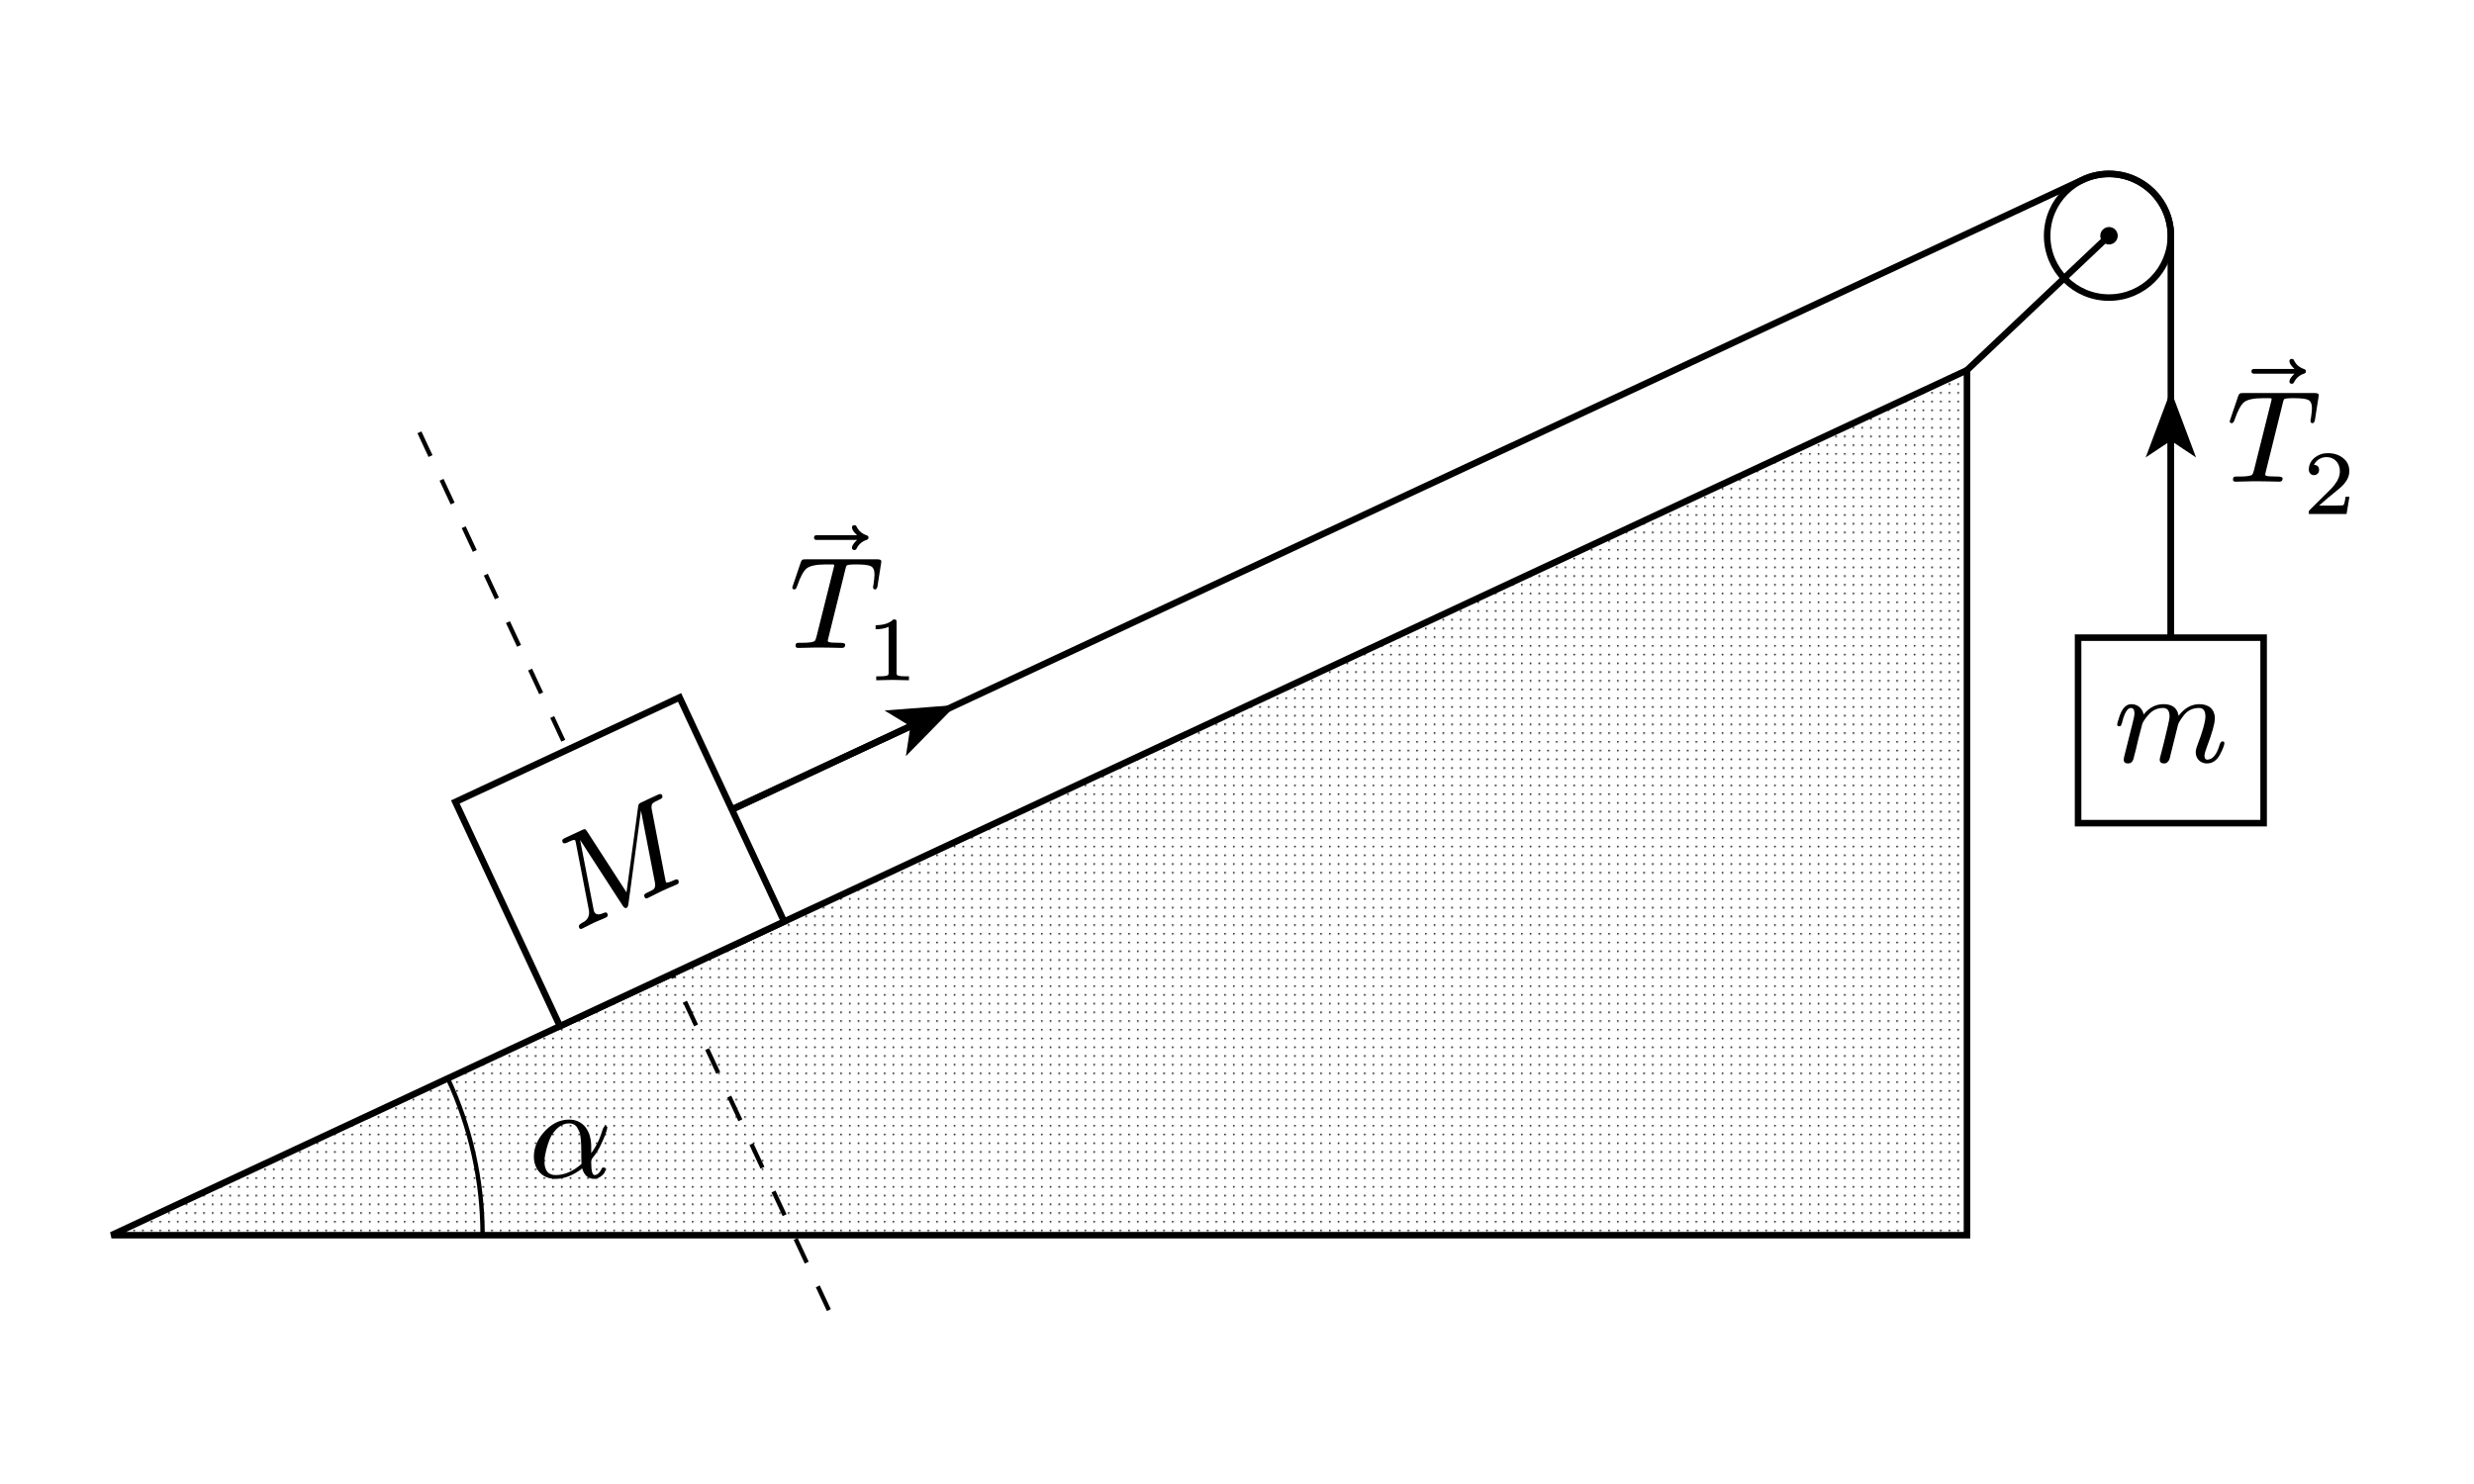
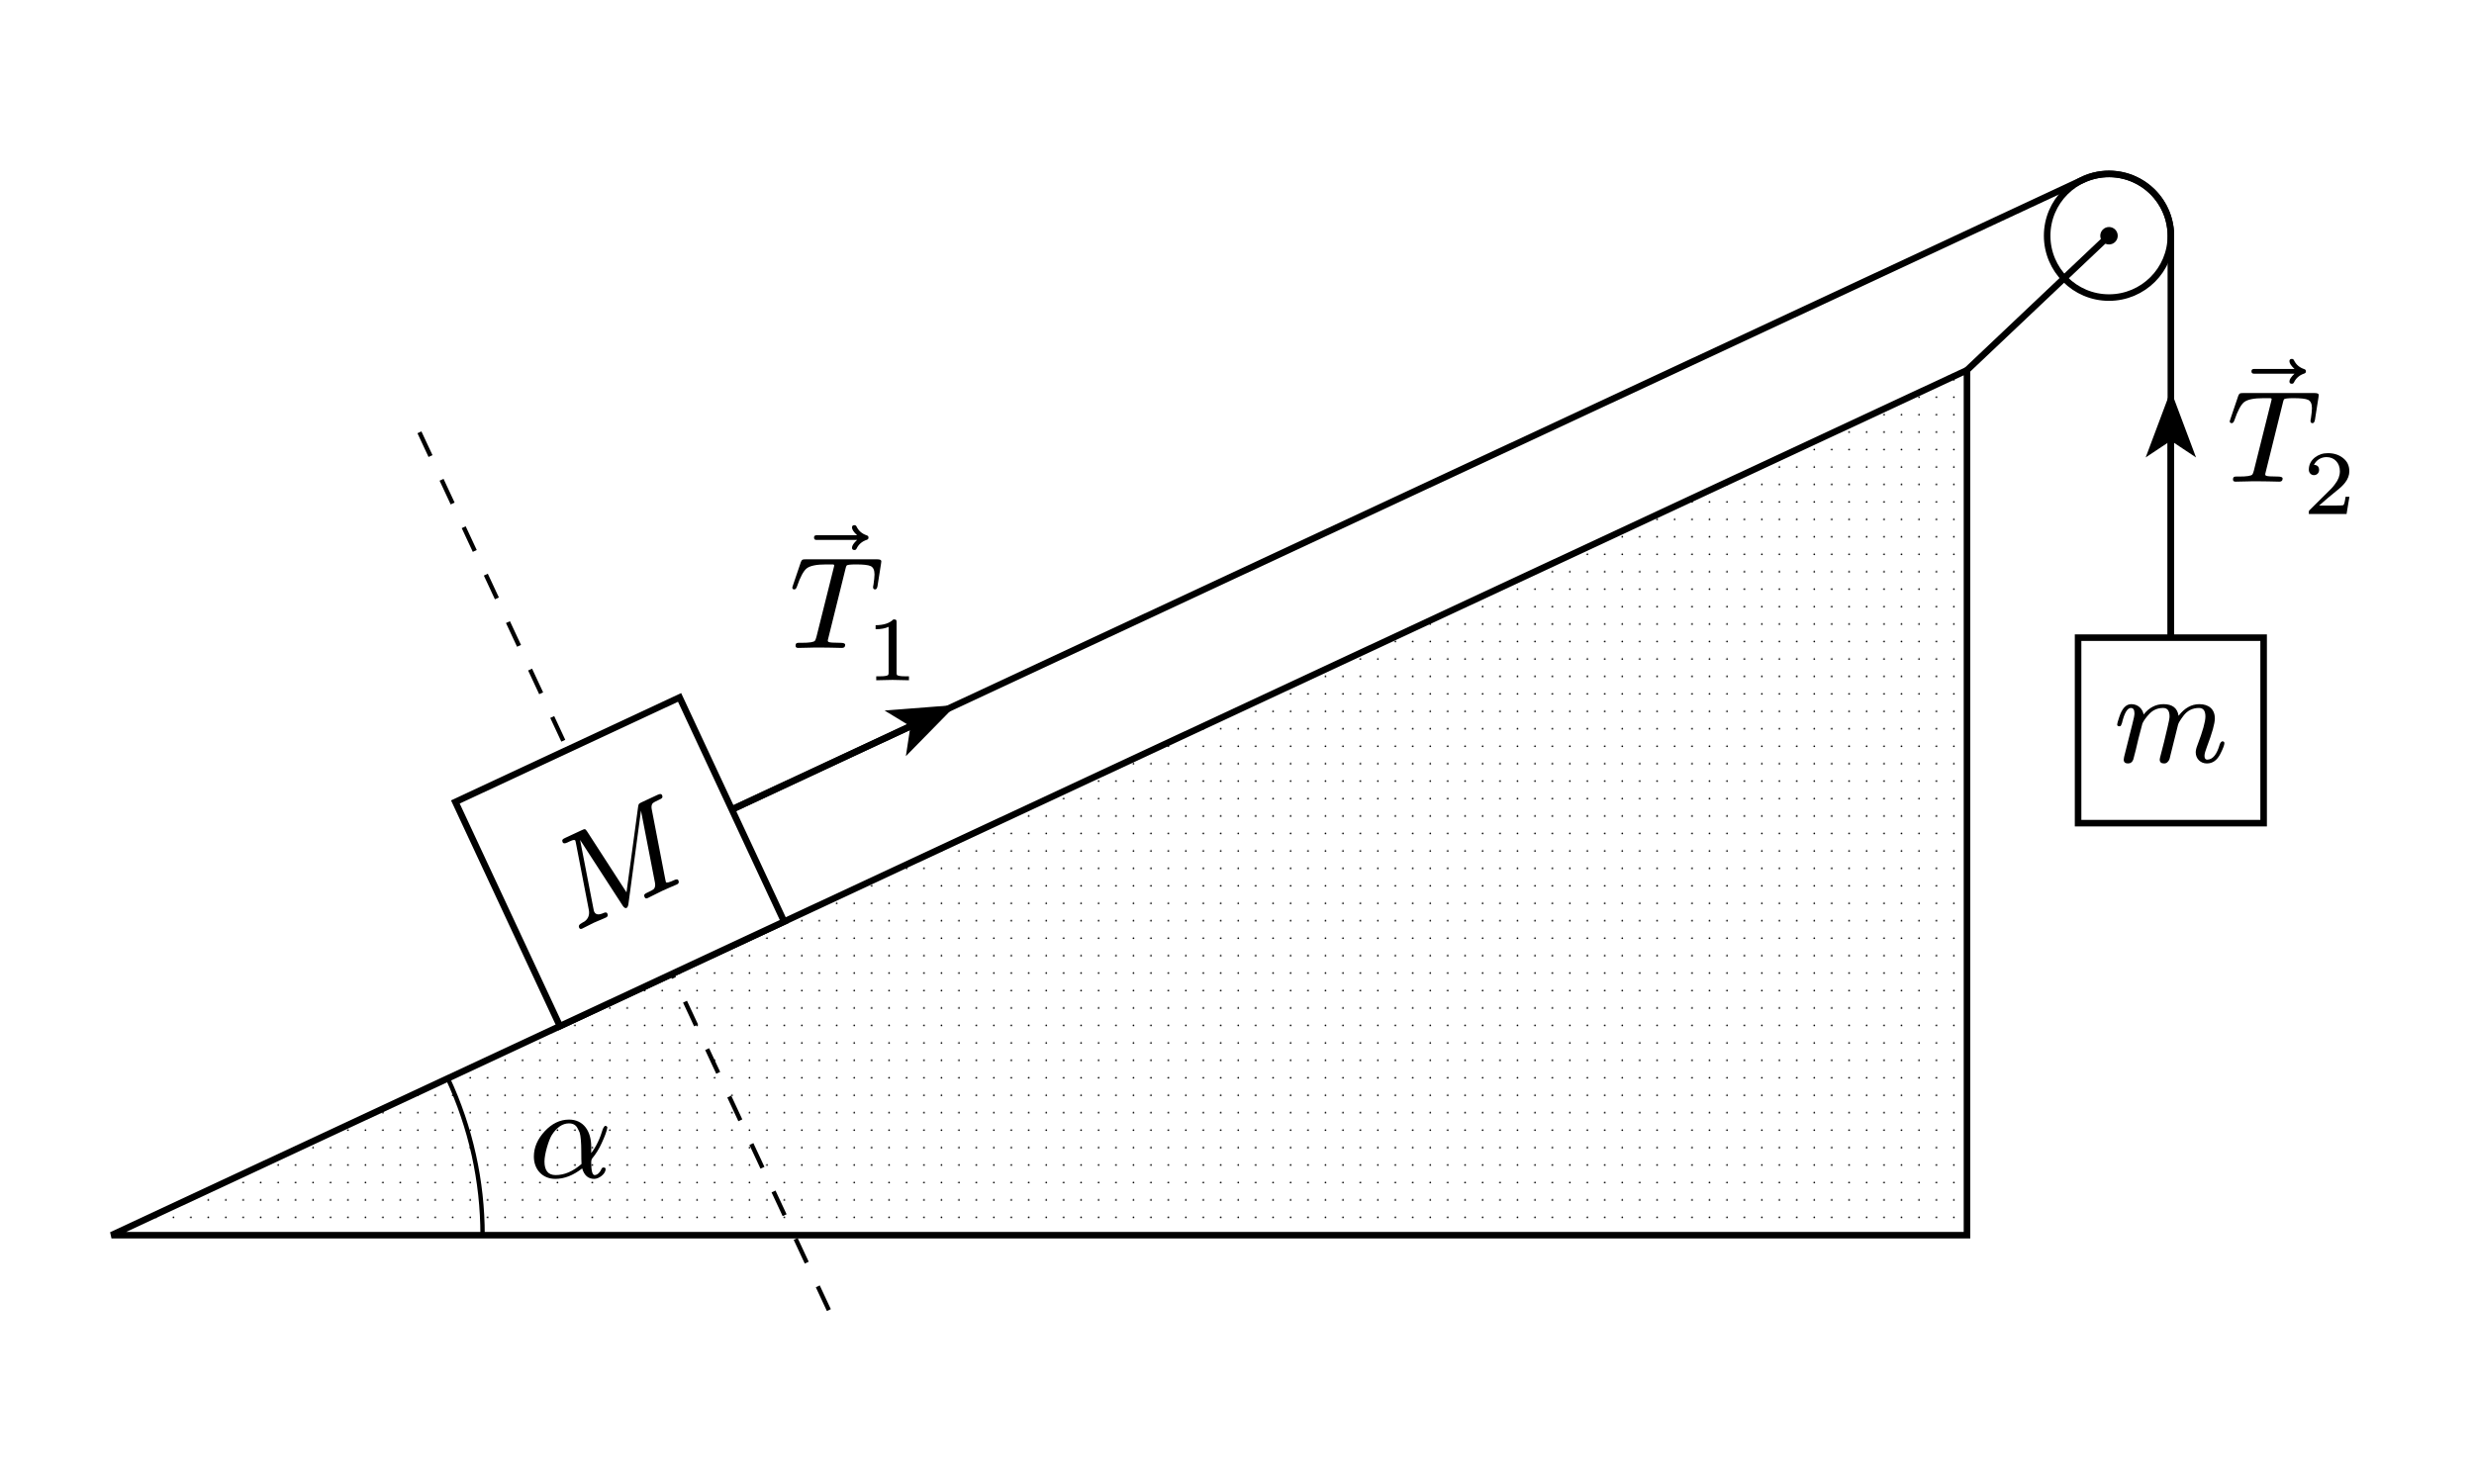
<svg xmlns="http://www.w3.org/2000/svg" xmlns:xlink="http://www.w3.org/1999/xlink" class="typst-doc" viewBox="0 0 283.465 170.079" width="283.465pt" height="170.079pt">
  <path class="typst-shape" fill="#ffffff" fill-rule="nonzero" d="M 0 0v 170.079 h 283.465 v -170.079 Z " />
  <g>
    <g class="typst-group" transform="matrix(1 0 0 1 12.77301 19.9309)">
      <g>
-         <path class="typst-shape" fill="url(#p42FC77AFCD29305D6494407E4908826F)" fill-rule="nonzero" stroke="#000000" stroke-width="0.75" stroke-linecap="butt" stroke-linejoin="miter" stroke-miterlimit="4" transform="matrix(1 0 0 1 0 22.49408)" d="M 0 0m 212.598 0 l -212.598 99.136 h 212.598 v -99.136 Z " />
+         <path class="typst-shape" fill="url(#p8606E50DBADD7C5E3B30CD535255478A)" fill-rule="nonzero" stroke="#000000" stroke-width="0.75" stroke-linecap="butt" stroke-linejoin="miter" stroke-miterlimit="4" transform="matrix(1 0 0 1 0 22.49408)" d="M 0 0m 212.598 0 l -212.598 99.136 h 212.598 v -99.136 Z " />
        <path class="typst-shape" fill="none" stroke="#000000" stroke-width="0.75" stroke-linecap="butt" stroke-linejoin="miter" stroke-miterlimit="4" transform="matrix(1 0 0 1 212.5984 7.086629)" d="M 0 0m 16.273 0 l -16.273 15.407 " />
        <path class="typst-shape" fill="none" stroke="#000000" stroke-width="0.75" stroke-linecap="butt" stroke-linejoin="miter" stroke-miterlimit="4" transform="matrix(1 0 0 1 221.7848 0.00001482807)" d="M 0 0m 7.087 0 c -3.91 0 -7.087 3.176 -7.087 7.087 c 0 3.91 3.176 7.087 7.087 7.087 c 3.91 0 7.087 -3.176 7.087 -7.087 c 0 -3.91 -3.176 -7.087 -7.087 -7.087 Z " />
        <path class="typst-shape" fill="none" stroke="#000000" stroke-width="0.75" stroke-linecap="butt" stroke-linejoin="miter" stroke-miterlimit="4" transform="matrix(1 0 0 1 71.08198 0)" d="M 0 0m 0 72.846 l 154.795 -72.182 c 2.195 -1.023 4.76 -0.855 6.803 0.446 c 2.042 1.301 3.279 3.555 3.279 5.977 v 46.063 " />
        <path class="typst-shape" fill="none" stroke="#000000" stroke-width="0.75" stroke-linecap="butt" stroke-linejoin="miter" stroke-miterlimit="4" transform="matrix(1 0 0 1 71.08198 63.11444)" d="M 0 0m 0 9.731 l 20.869 -9.731 " />
        <path class="typst-shape" fill="#000000" fill-rule="nonzero" stroke="#000000" stroke-width="0.75" stroke-linecap="butt" stroke-linejoin="miter" stroke-miterlimit="4" transform="matrix(1 0 0 1 89.76805 61.31748)" d="M 0 0m 6.037 0 l -6.037 0.469 l 2.183 1.328 l -0.386 2.526 l 4.24 -4.323 Z " />
        <path class="typst-shape" fill="none" stroke="#000000" stroke-width="0.75" stroke-linecap="butt" stroke-linejoin="miter" stroke-miterlimit="4" transform="matrix(1 0 0 1 235.9581 30.12313)" d="M 0 0m 0 23.026 v -23.026 " />
        <path class="typst-shape" fill="#000000" fill-rule="nonzero" stroke="#000000" stroke-width="0.75" stroke-linecap="butt" stroke-linejoin="miter" stroke-miterlimit="4" transform="matrix(1 0 0 1 233.8321 25.87116)" d="M 0 0m 2.126 0 l -2.126 5.669 l 2.126 -1.417 l 2.126 1.417 l -2.126 -5.669 Z " />
        <path class="typst-shape" fill="#000000" fill-rule="nonzero" transform="matrix(1 0 0 1 96.77259 60.86613)" d="M 0 0c 0 0 0 0 0 0 c 0 0 0 0 0 0 c 0 0 0 0 0 0 c 0 0 0 0 0 0 Z " />
        <path class="typst-shape" fill="none" transform="matrix(1 0 0 1 77.64676 44.08148)" d="M 0 0h 15.575 v 13.95 h -15.575 v -13.95 Z " />
        <g class="typst-group">
          <g>
            <g class="typst-group" transform="matrix(1 0 0 1 77.64676 44.08148)">
              <g>
                <g class="typst-text" transform="matrix(1 0 0 -1 9.93 6.84)">
                  <use xlink:href="#g65D137776EBFAE90D4E990E3AC056EA7" x="0" y="0" fill="#000000" fill-rule="nonzero" />
                </g>
                <g class="typst-text" transform="matrix(1 0 0 -1 0 10.245)">
                  <use xlink:href="#g178BD7AB086507401C00EA2FDF2D4796" x="0" y="0" fill="#000000" fill-rule="nonzero" />
                </g>
                <g class="typst-text" transform="matrix(1 0 0 -1 8.76 13.95)">
                  <use xlink:href="#gF24A64528EABD8F9FE8347E99F6B136A" x="0" y="0" fill="#000000" fill-rule="nonzero" />
                </g>
              </g>
            </g>
          </g>
        </g>
        <path class="typst-shape" fill="#000000" fill-rule="nonzero" transform="matrix(1 0 0 1 235.9581 38.97639)" d="M 0 0c 0 0 0 0 0 0 c 0 0 0 0 0 0 c 0 0 0 0 0 0 c 0 0 0 0 0 0 Z " />
        <path class="typst-shape" fill="none" transform="matrix(1 0 0 1 242.344 25.02639)" d="M 0 0h 15.575 v 13.95 h -15.575 v -13.95 Z " />
        <g class="typst-group">
          <g>
            <g class="typst-group" transform="matrix(1 0 0 1 242.344 25.02639)">
              <g>
                <g class="typst-text" transform="matrix(1 0 0 -1 9.93 6.84)">
                  <use xlink:href="#g65D137776EBFAE90D4E990E3AC056EA7" x="0" y="0" fill="#000000" fill-rule="nonzero" />
                </g>
                <g class="typst-text" transform="matrix(1 0 0 -1 0 10.245)">
                  <use xlink:href="#g178BD7AB086507401C00EA2FDF2D4796" x="0" y="0" fill="#000000" fill-rule="nonzero" />
                </g>
                <g class="typst-text" transform="matrix(1 0 0 -1 8.76 13.95)">
                  <use xlink:href="#g8B10F23531390B1029B954A355A86AC3" x="0" y="0" fill="#000000" fill-rule="nonzero" />
                </g>
              </g>
            </g>
          </g>
        </g>
        <path class="typst-shape" fill="#000000" fill-rule="nonzero" transform="matrix(1 0 0 1 227.8715 6.086629)" d="M 0 0m 1 0 c -0.552 0 -1 0.448 -1 1 c 0 0.552 0.448 1 1 1 c 0.552 0 1 -0.448 1 -1 c 0 -0.552 -0.448 -1 -1 -1 Z " />
        <path class="typst-shape" fill="none" stroke="#000000" stroke-width="0.5" stroke-linecap="butt" stroke-linejoin="miter" stroke-miterlimit="4" stroke-dashoffset="0" stroke-dasharray="3 3" transform="matrix(1 0 0 1 34.27721 27.45449)" d="M 0 0m 47.919 102.762 l -47.919 -102.762 " />
        <path class="typst-shape" fill="#ffffff" fill-rule="nonzero" stroke="#000000" stroke-width="0.75" stroke-linecap="butt" stroke-linejoin="miter" stroke-miterlimit="4" transform="matrix(1 0 0 1 39.4015 60.00055)" d="M 0 0m 0 11.98 l 11.98 25.691 l 25.691 -11.98 l -11.98 -25.691 l -25.691 11.98 Z " />
        <path class="typst-shape" fill="#ffffff" fill-rule="nonzero" stroke="#000000" stroke-width="0.75" stroke-linecap="butt" stroke-linejoin="miter" stroke-miterlimit="4" transform="matrix(1 0 0 1 225.3281 53.14962)" d="M 0 0v 21.26 h 21.26 v -21.26 h -21.26 Z " />
        <path class="typst-shape" fill="#000000" fill-rule="nonzero" transform="matrix(1 0 0 1 58.23667 78.83572)" d="M 0 0c 0 0 0 0 0 0 c 0 0 0 0 0 0 c 0 0 0 0 0 0 c 0 0 0 0 0 0 Z " />
        <path class="typst-shape" fill="none" transform="matrix(1 0 0 1 48.78509 70.79531)" d="M 0 0m 0 6.796 l 14.573 -6.796 l 4.33 9.285 l -14.573 6.796 l -4.33 -9.285 Z " />
        <g class="typst-group">
          <g>
            <g class="typst-group" transform="matrix(0.9063078 -0.4226183 0.4226183 0.9063078 48.78509 77.59101)">
              <g>
                <g class="typst-text" transform="matrix(1 0 0 -1 0 10.245)">
                  <use xlink:href="#gEE526E362DDE8501632687BEE97E3F1C" x="0" y="0" fill="#000000" fill-rule="nonzero" />
                </g>
              </g>
            </g>
          </g>
        </g>
        <path class="typst-shape" fill="#000000" fill-rule="nonzero" transform="matrix(1 0 0 1 235.9581 63.77954)" d="M 0 0c 0 0 0 0 0 0 c 0 0 0 0 0 0 c 0 0 0 0 0 0 c 0 0 0 0 0 0 Z " />
        <path class="typst-shape" fill="none" transform="matrix(1 0 0 1 229.3731 57.15722)" d="M 0 0h 13.17 v 10.41 h -13.17 v -10.41 Z " />
        <g class="typst-group">
          <g>
            <g class="typst-group" transform="matrix(1 0 0 1 229.3731 57.15722)">
              <g>
                <g class="typst-text" transform="matrix(1 0 0 -1 0 10.245)">
                  <use xlink:href="#g29229FBCA3E722B41BC4E7070AE6A011" x="0" y="0" fill="#000000" fill-rule="nonzero" />
                </g>
              </g>
            </g>
          </g>
        </g>
        <path class="typst-shape" fill="none" stroke="#000000" stroke-width="0.5" stroke-linecap="butt" stroke-linejoin="miter" stroke-miterlimit="4" transform="matrix(1 0 0 1 38.53592 103.6608)" d="M 0 0m 3.984 17.97 c 0 -6.209 -1.36 -12.342 -3.984 -17.97 " />
        <path class="typst-shape" fill="none" transform="matrix(1 0 0 1 47.78161 104.7683)" d="M 0 0h 9.6 v 10.41 h -9.6 l -0 -10.41 Z " />
        <g class="typst-group">
          <g>
            <g class="typst-group" transform="matrix(1 0 0 1 47.78161 104.7683)">
              <g>
                <g class="typst-text" transform="matrix(1 0 0 -1 0 10.245)">
                  <use xlink:href="#g43DFEC3CA4B09C79D318FC232F2A15D3" x="0" y="0" fill="#000000" fill-rule="nonzero" />
                </g>
              </g>
            </g>
          </g>
        </g>
      </g>
    </g>
  </g>
  <defs id="glyph">
    <symbol id="g65D137776EBFAE90D4E990E3AC056EA7" overflow="visible">
      <path d="M 0 0m -1.035 8.985 c 0.135 0.045 0.195 0.12 0.195 0.255 c 0 0.135 -0.06 0.21 -0.195 0.255 c -0.54 0.18 -0.93 0.51 -1.17 1.005 c -0.045 0.105 -0.135 0.165 -0.24 0.165 c -0.195 0 -0.285 -0.09 -0.285 -0.27 c 0 -0.225 0.195 -0.525 0.585 -0.885 h -4.65 c -0.195 0 -0.285 -0.09 -0.285 -0.27 c 0 -0.18 0.09 -0.27 0.285 -0.27 h 4.65 c -0.39 -0.36 -0.585 -0.66 -0.585 -0.885 c 0 -0.18 0.09 -0.27 0.285 -0.27 c 0.105 0 0.195 0.06 0.24 0.165 c 0.24 0.495 0.63 0.825 1.17 1.005 Z " />
    </symbol>
    <symbol id="g178BD7AB086507401C00EA2FDF2D4796" overflow="visible">
      <path d="M 0 0m 5.16 9.465 c 0 -0.045 -0.015 -0.15 -0.06 -0.3 l -1.98 -7.92 c -0.06 -0.225 -0.12 -0.36 -0.165 -0.42 c -0.135 -0.165 -0.645 -0.24 -1.545 -0.24 c -0.465 0 -0.675 0.045 -0.675 -0.345 c 0 -0.165 0.105 -0.24 0.3 -0.24 c 0.765 0 1.845 0.06 2.49 0.045 l 1.23 -0.015 c 0.21 0 1.035 -0.03 1.29 -0.03 c 0.255 0 0.375 0.12 0.375 0.36 c 0 0.15 -0.18 0.225 -0.555 0.225 c -0.78 0 -1.23 0.03 -1.365 0.105 c -0.045 0.03 -0.075 0.09 -0.075 0.18 l 2.025 8.175 c 0.045 0.21 0.09 0.345 0.135 0.39 c 0.06 0.09 0.42 0.135 1.08 0.135 c 0.825 0 1.395 -0.06 1.68 -0.195 c 0.285 -0.135 0.435 -0.45 0.435 -0.96 c 0 -0.27 -0.045 -0.66 -0.12 -1.17 c -0.03 -0.12 -0.045 -0.21 -0.045 -0.285 c 0 -0.165 0.075 -0.255 0.24 -0.255 c 0.135 0 0.225 0.135 0.27 0.39 l 0.405 2.58 c 0.015 0.075 0.03 0.165 0.03 0.255 c 0 0.15 -0.15 0.225 -0.465 0.225 h -8.22 c -0.39 0 -0.42 -0.045 -0.54 -0.33 l -0.885 -2.61 c -0.045 -0.135 -0.075 -0.225 -0.09 -0.285 c 0 -0.15 0.075 -0.225 0.24 -0.225 c 0.12 0 0.225 0.12 0.3 0.345 c 0.375 1.095 0.75 1.77 1.095 2.055 c 0.39 0.315 1.14 0.465 2.235 0.465 h 0.585 c 0.165 0 0.345 0.015 0.345 -0.105 Z " />
    </symbol>
    <symbol id="gF24A64528EABD8F9FE8347E99F6B136A" overflow="visible">
      <path d="M 0 0m 3.182 6.972 c -0.451 -0.441 -1.123 -0.661 -2.037 -0.661 v -0.462 c 0.619 0 1.113 0.095 1.491 0.273 v -5.229 c 0 -0.137 -0.01 -0.22 -0.042 -0.263 c -0.053 -0.115 -0.367 -0.178 -0.945 -0.178 h -0.431 v -0.452 l 1.869 0.042 l 1.879 -0.042 v 0.452 h -0.431 c -0.577 0 -0.892 0.063 -0.955 0.178 c -0.021 0.042 -0.031 0.126 -0.031 0.263 v 5.743 c 0 0.284 -0.042 0.336 -0.368 0.336 Z " />
    </symbol>
    <symbol id="g8B10F23531390B1029B954A355A86AC3" overflow="visible">
      <path d="M 0 0m 1.25 4.452 c 0.336 0 0.588 0.252 0.588 0.588 c 0 0.378 -0.199 0.577 -0.588 0.588 c 0.231 0.494 0.756 0.892 1.438 0.892 c 0.924 0 1.533 -0.693 1.533 -1.617 c 0 -0.504 -0.178 -0.987 -0.546 -1.46 c -0.178 -0.242 -0.315 -0.41 -0.409 -0.504 l -2.489 -2.467 c -0.137 -0.126 -0.116 -0.158 -0.116 -0.472 h 4.326 l 0.326 1.974 h -0.441 c -0.073 -0.556 -0.157 -0.882 -0.252 -0.956 c -0.052 -0.031 -0.378 -0.053 -0.997 -0.053 h -1.785 c 0.703 0.62 1.354 1.176 1.974 1.669 c 0.473 0.368 0.809 0.693 1.019 0.977 c 0.315 0.41 0.472 0.84 0.472 1.292 c 0 0.651 -0.252 1.165 -0.766 1.544 c -0.451 0.346 -1.018 0.525 -1.69 0.525 c -0.578 0 -1.071 -0.168 -1.502 -0.504 c -0.452 -0.367 -0.682 -0.83 -0.682 -1.397 c 0 -0.357 0.263 -0.619 0.588 -0.619 Z " />
    </symbol>
    <symbol id="gEE526E362DDE8501632687BEE97E3F1C" overflow="visible">
      <path d="M 0 0m 8.91 0.24 c 0 -0.165 0.09 -0.24 0.285 -0.24 l 1.845 0.045 c 0.345 0.015 1.56 -0.045 1.845 -0.045 c 0.225 0 0.345 0.12 0.345 0.36 c 0 0.15 -0.15 0.225 -0.465 0.225 c -0.615 0 -0.915 0.06 -0.915 0.195 c 0 0.045 0.03 0.15 0.075 0.345 l 1.98 7.905 c 0.075 0.315 0.225 0.51 0.42 0.585 c 0.09 0.03 0.36 0.045 0.795 0.045 c 0.375 0 0.54 0.015 0.54 0.36 c 0 0.15 -0.15 0.225 -0.465 0.225 h -1.965 c -0.435 0 -0.435 -0.03 -0.63 -0.315 l -5.34 -8.31 l -1.14 8.235 c -0.06 0.375 -0.09 0.39 -0.525 0.39 h -2.04 c -0.33 0 -0.495 -0.015 -0.495 -0.345 c 0 -0.165 0.165 -0.24 0.48 -0.24 c 0.3 0 0.915 0.045 0.915 -0.195 c 0 -0.03 -0.015 -0.12 -0.06 -0.27 l -1.89 -7.545 c -0.135 -0.57 -0.48 -0.915 -1.005 -1.02 c -0.375 -0.045 -0.87 0.015 -0.87 -0.39 c 0 -0.165 0.09 -0.24 0.27 -0.24 c 0.27 0 1.215 0.045 1.485 0.045 c 0.285 0 1.245 -0.045 1.53 -0.045 c 0.225 0 0.33 0.12 0.33 0.36 c 0 0.135 -0.105 0.21 -0.33 0.225 c -0.63 0 -0.945 0.195 -0.945 0.585 c 0 0.06 0.015 0.165 0.06 0.33 l 1.95 7.815 l 1.245 -8.925 c 0.045 -0.255 0.135 -0.39 0.285 -0.39 c 0.12 0 0.24 0.105 0.375 0.3 l 5.835 9.105 l -2.04 -8.175 c -0.09 -0.33 -0.24 -0.525 -0.465 -0.6 c -0.09 -0.03 -0.375 -0.045 -0.84 -0.045 c -0.315 0 -0.465 -0.03 -0.465 -0.345 Z " />
    </symbol>
    <symbol id="g29229FBCA3E722B41BC4E7070AE6A011" overflow="visible">
      <path d="M 0 0m 9.855 6.63 c -0.915 0 -1.71 -0.45 -2.385 -1.335 c -0.135 0.885 -0.705 1.335 -1.725 1.335 c -0.885 0 -1.65 -0.39 -2.28 -1.185 c -0.12 0.66 -0.645 1.185 -1.41 1.185 c -0.615 0 -1.065 -0.495 -1.38 -1.47 c -0.165 -0.48 -0.24 -0.765 -0.24 -0.855 c 0 -0.135 0.075 -0.21 0.24 -0.21 c 0.075 0 0.12 0.015 0.165 0.045 c 0.075 0.135 0.12 0.24 0.15 0.345 c 0.27 1.14 0.615 1.71 1.02 1.71 c 0.27 0 0.405 -0.21 0.405 -0.63 c 0 -0.195 -0.075 -0.6 -0.24 -1.215 l -0.855 -3.405 c -0.06 -0.18 -0.135 -0.57 -0.135 -0.66 c 0 -0.3 0.165 -0.45 0.48 -0.45 c 0.3 0 0.51 0.15 0.615 0.45 c 0.015 0.075 0.12 0.45 0.285 1.095 l 0.315 1.335 l 0.45 1.71 c 0.165 0.345 0.42 0.69 0.75 1.05 c 0.435 0.48 0.975 0.72 1.62 0.72 c 0.495 0 0.735 -0.33 0.735 -0.975 c 0 -0.195 -0.075 -0.6 -0.225 -1.215 l -0.405 -1.71 c -0.105 -0.435 -0.345 -1.335 -0.465 -1.815 c -0.015 -0.105 -0.03 -0.165 -0.03 -0.195 c 0 -0.3 0.165 -0.45 0.495 -0.45 c 0.165 0 0.285 0.045 0.39 0.15 c 0.225 0.225 0.24 0.33 0.33 0.735 l 0.885 3.555 c 0.045 0.195 0.255 0.54 0.615 1.02 c 0.45 0.6 1.05 0.9 1.785 0.9 c 0.495 0 0.735 -0.33 0.735 -0.975 c 0 -0.585 -0.3 -1.68 -0.915 -3.285 c -0.135 -0.345 -0.195 -0.63 -0.195 -0.825 c 0 -0.735 0.555 -1.275 1.275 -1.275 c 0.675 0 1.185 0.375 1.56 1.125 c 0.3 0.6 0.45 1.005 0.45 1.2 c 0 0.135 -0.075 0.21 -0.24 0.21 c -0.105 -0.015 -0.21 -0.15 -0.285 -0.315 c -0.33 -1.185 -0.81 -1.785 -1.455 -1.785 c -0.195 0 -0.3 0.15 -0.3 0.435 c 0 0.225 0.09 0.555 0.27 1.02 c 0.615 1.605 0.915 2.7 0.915 3.27 c 0 1.065 -0.705 1.635 -1.77 1.635 Z " />
    </symbol>
    <symbol id="g43DFEC3CA4B09C79D318FC232F2A15D3" overflow="visible">
      <path d="M 0 0m 4.65 6.63 c -1.035 0 -1.965 -0.45 -2.79 -1.335 c -0.825 -0.885 -1.245 -1.86 -1.245 -2.91 c 0 -1.47 0.99 -2.55 2.46 -2.55 c 1.035 0 2.055 0.405 3.075 1.2 c 0.225 -0.795 0.69 -1.2 1.38 -1.2 c 0.54 0 1.305 0.57 1.305 1.11 c 0 0.135 -0.075 0.195 -0.24 0.195 c -0.105 0 -0.195 -0.06 -0.24 -0.18 c -0.12 -0.315 -0.435 -0.69 -0.78 -0.69 c -0.255 0 -0.39 0.48 -0.39 1.455 c 0 0.21 0.045 0.375 0.135 0.48 c 0.405 0.495 0.765 1.065 1.05 1.695 c 0.375 0.81 0.6 1.41 0.66 1.8 v 0.06 c -0.045 0.105 -0.135 0.15 -0.24 0.15 c -0.075 -0.015 -0.165 -0.135 -0.27 -0.345 c -0.315 -1.08 -0.75 -2.01 -1.335 -2.775 v 0.75 c 0 1.74 -0.87 3.09 -2.535 3.09 Z m 1.395 -3.465 c 0 -0.885 0.015 -1.425 0.03 -1.62 c -0.975 -0.855 -1.965 -1.275 -2.97 -1.275 c -0.855 0 -1.275 0.525 -1.275 1.56 c 0 0.87 0.495 2.49 0.84 3.03 c 0.57 0.885 1.23 1.335 1.965 1.335 c 0.465 0 0.78 -0.18 0.975 -0.54 c 0.105 -0.18 0.18 -0.36 0.255 -0.525 c 0.12 -0.345 0.18 -1.26 0.18 -1.965 Z " />
    </symbol>
  </defs>
  <defs id="tilings">
-     <pattern id="t8BD67D6D574A1EB49610A5BB5FBC983B" width="1" height="1" patternUnits="userSpaceOnUse" viewBox="0 0 1.000 1.000">
+     <pattern id="t3CB0A1E978FB80CF12B4D4F8CB34DD48" width="2" height="2" patternUnits="userSpaceOnUse" viewBox="0 0 2.000 2.000">
      <g>
-         <path class="typst-shape" fill="#000000" fill-rule="nonzero" transform="matrix(1 0 0 1 0.5 0.5)" d="M 0 0m 0 0.1 c 0 -0.055 0.045 -0.1 0.1 -0.1 c 0.055 0 0.1 0.045 0.1 0.1 c 0 0.055 -0.045 0.1 -0.1 0.1 c -0.055 0 -0.1 -0.045 -0.1 -0.1 " />
+         <path class="typst-shape" fill="#000000" fill-rule="nonzero" transform="matrix(1 0 0 1 1 1)" d="M 0 0m 0 0.1 c 0 -0.055 0.045 -0.1 0.1 -0.1 c 0.055 0 0.1 0.045 0.1 0.1 c 0 0.055 -0.045 0.1 -0.1 0.1 c -0.055 0 -0.1 -0.045 -0.1 -0.1 " />
      </g>
    </pattern>
  </defs>
  <defs id="tilings-refs">
-     <pattern patternTransform="matrix(1 0 0 1 0 0)" id="p42FC77AFCD29305D6494407E4908826F" href="#t8BD67D6D574A1EB49610A5BB5FBC983B" xlink:href="#t8BD67D6D574A1EB49610A5BB5FBC983B" />
+     <pattern patternTransform="matrix(1 0 0 1 0 0)" id="p8606E50DBADD7C5E3B30CD535255478A" href="#t3CB0A1E978FB80CF12B4D4F8CB34DD48" xlink:href="#t3CB0A1E978FB80CF12B4D4F8CB34DD48" />
  </defs>
</svg>
